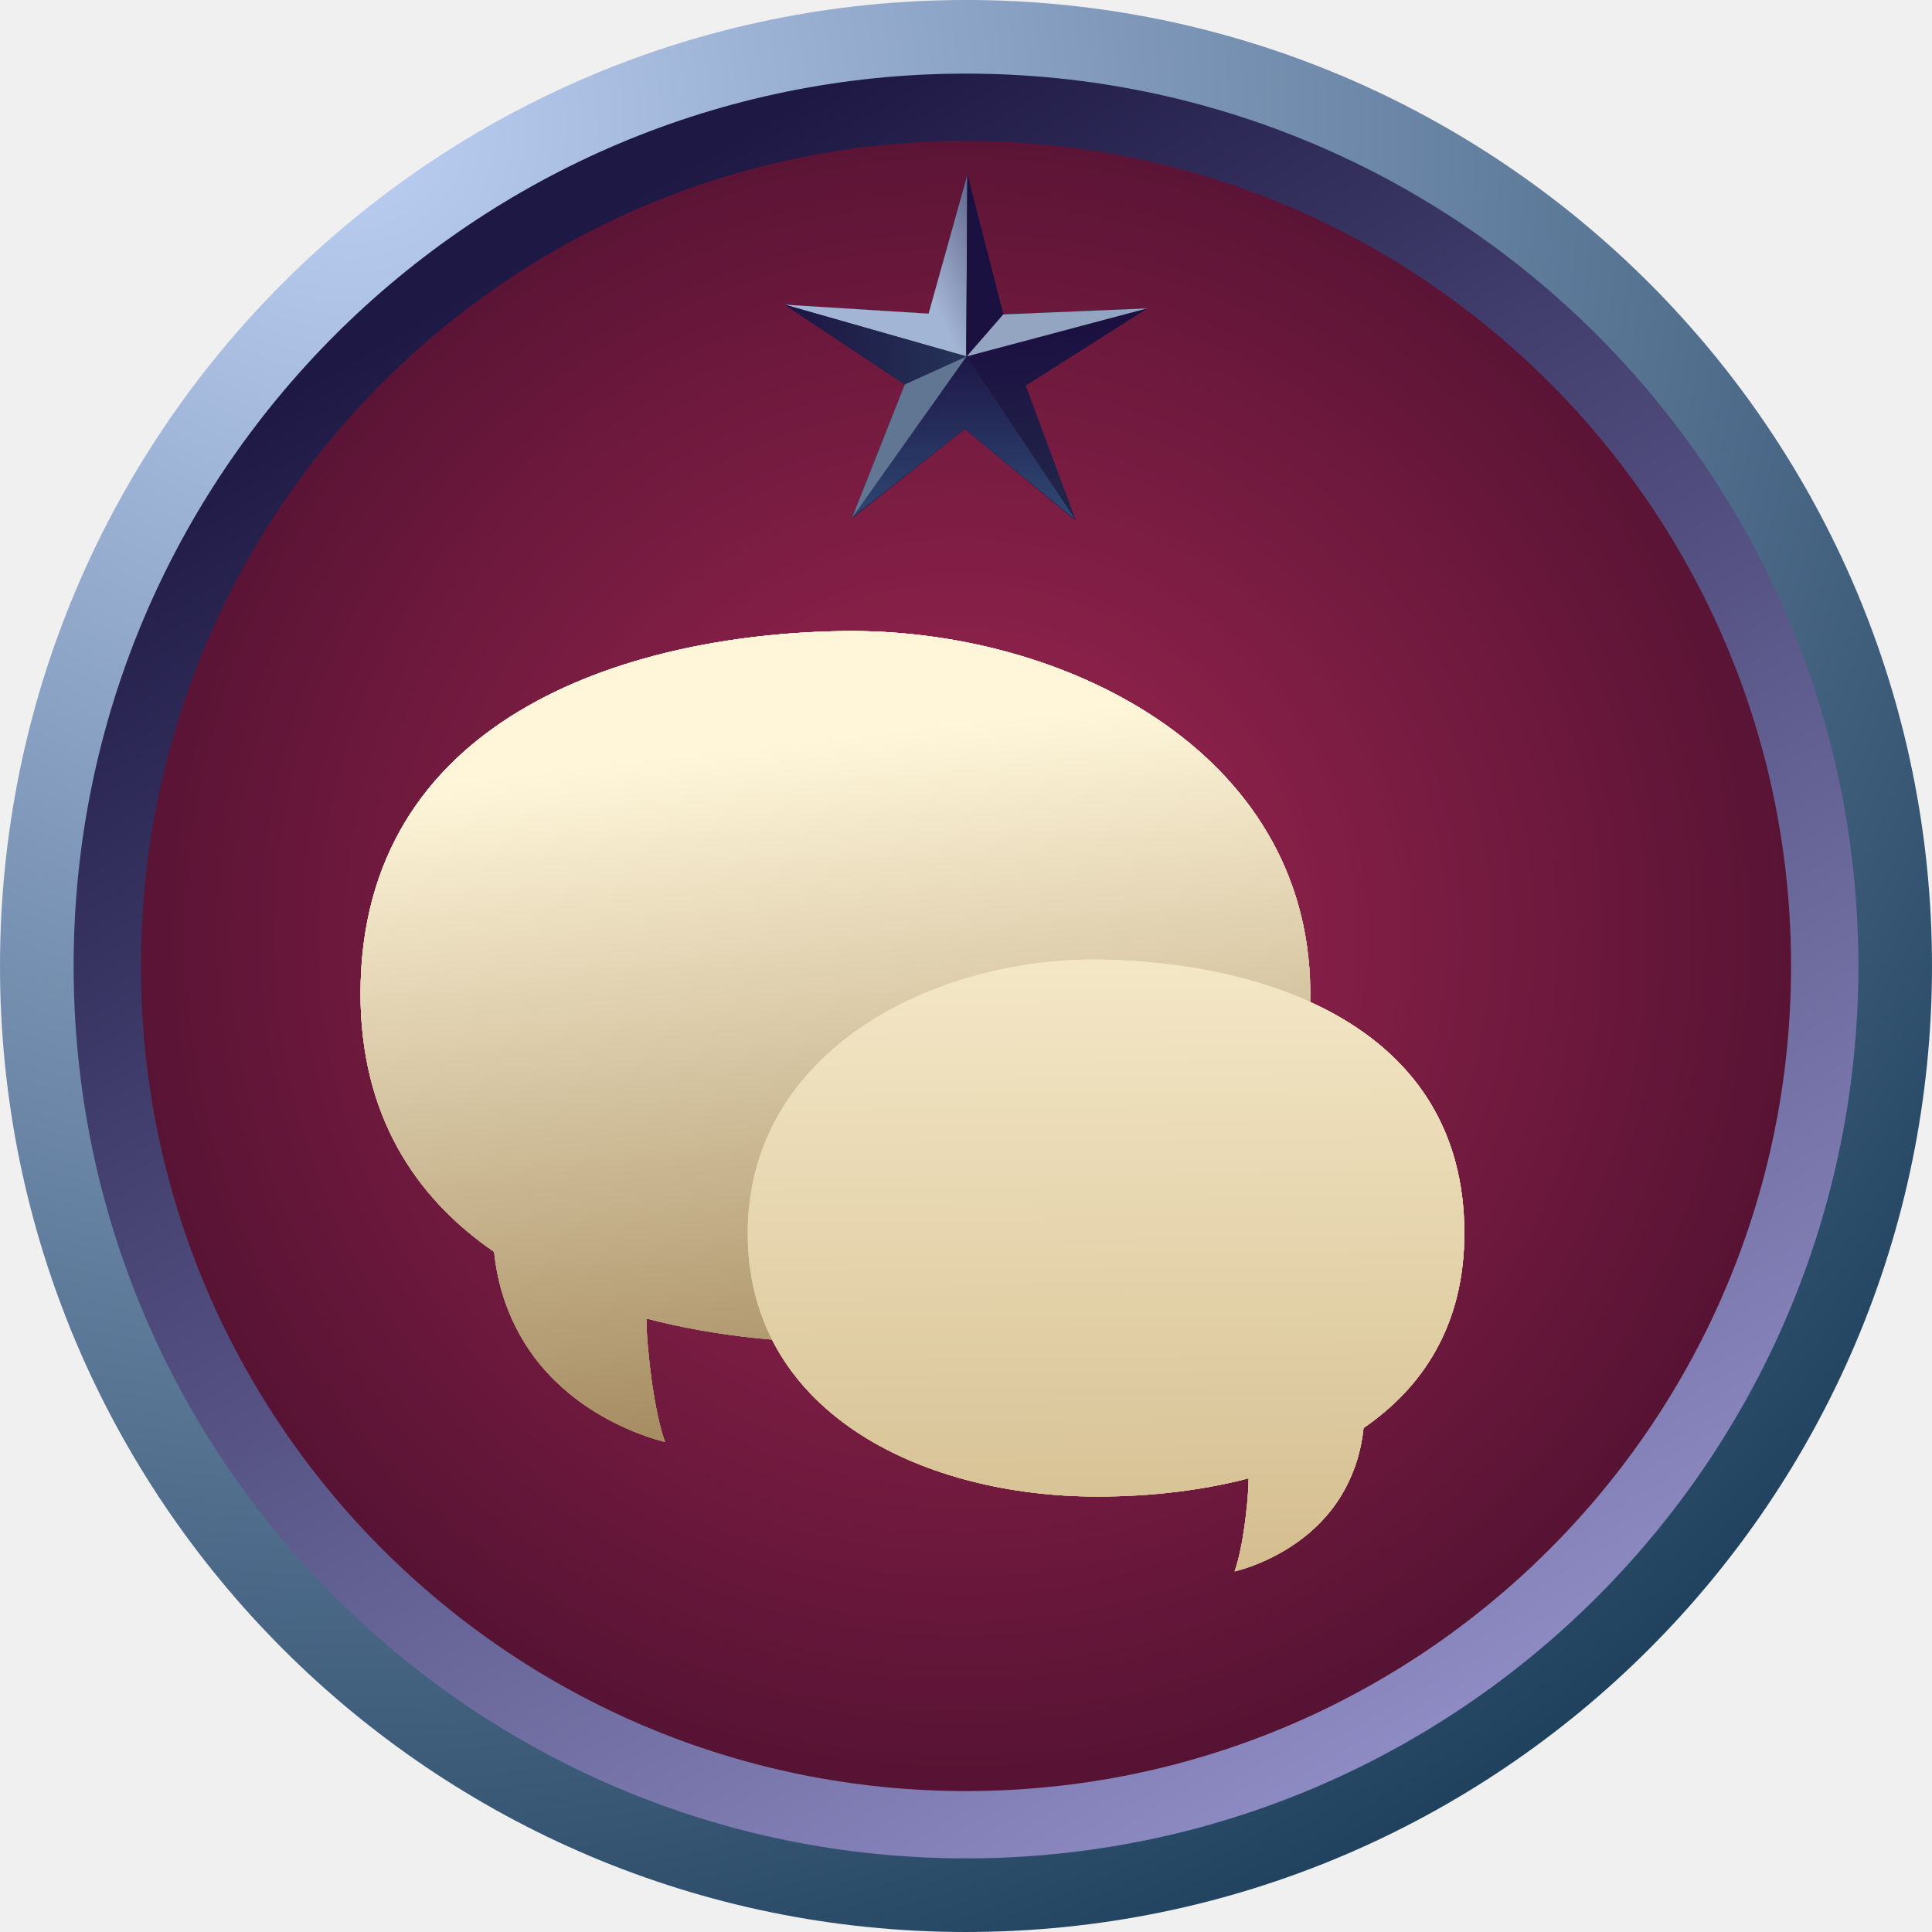
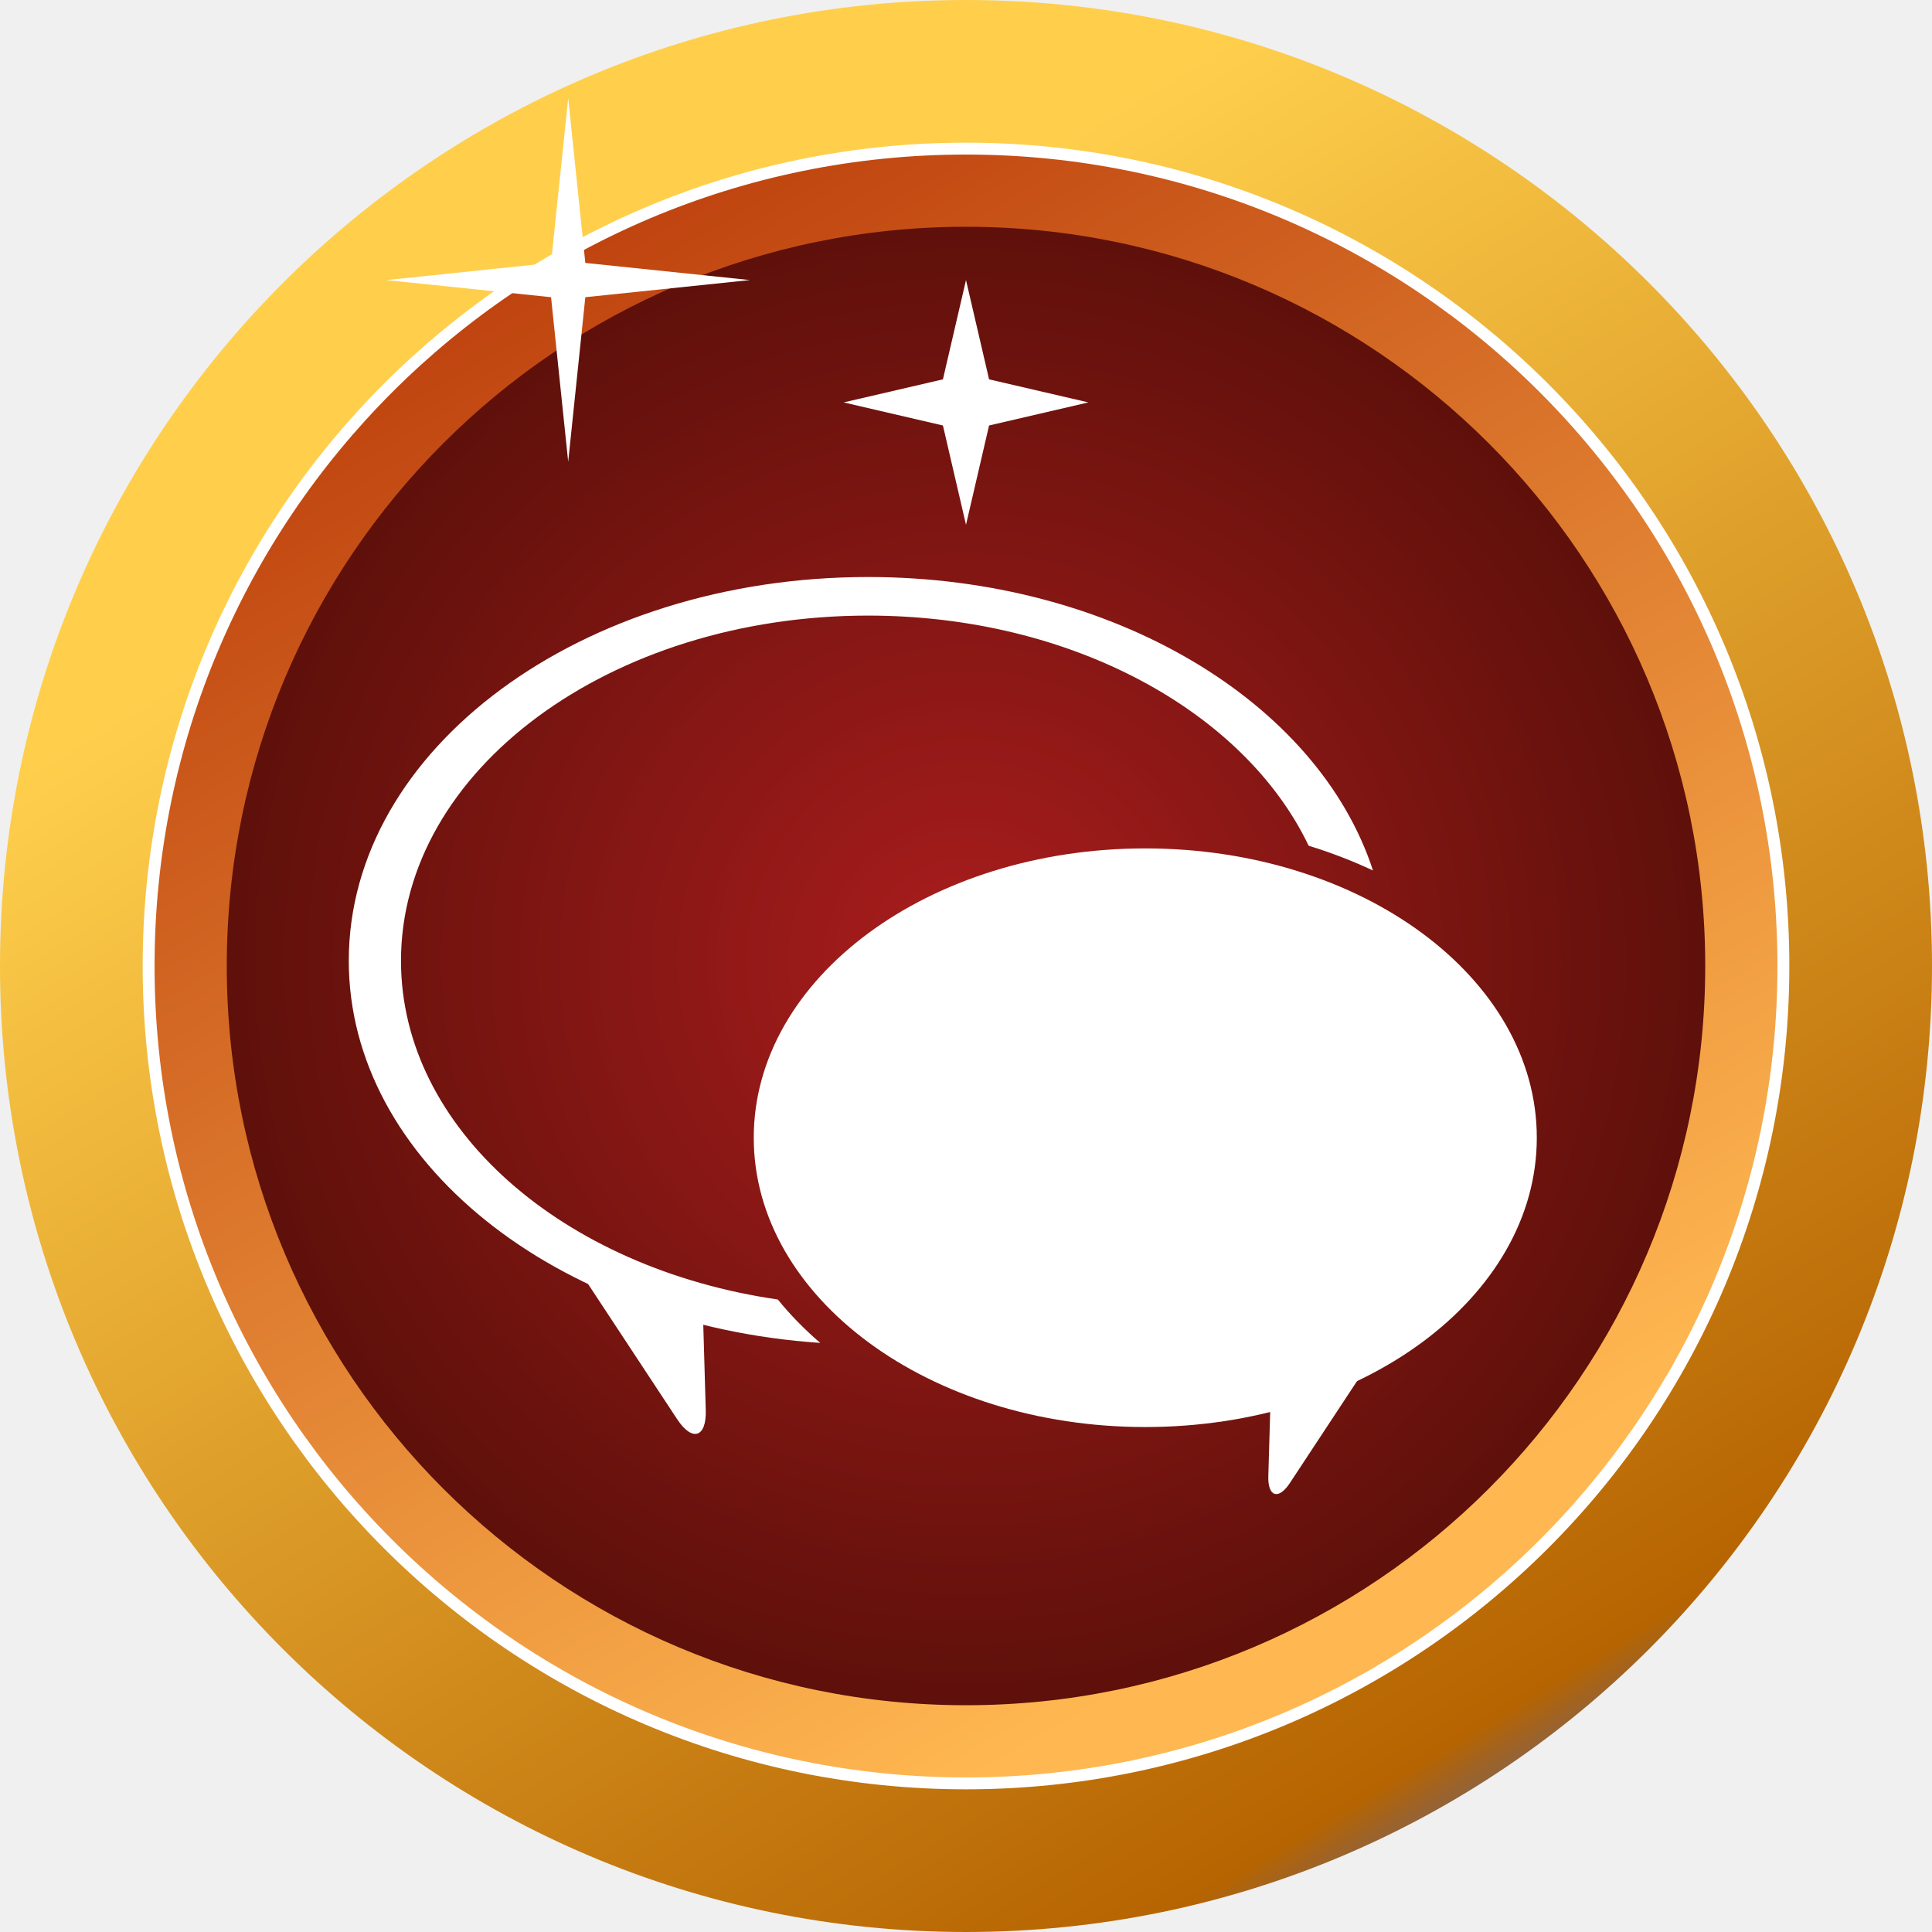
- <svg xmlns="http://www.w3.org/2000/svg" version="1.1" width="266.707" height="266.707" viewBox="1201.338,523.394,266.707,266.707">
-   <defs id="element-162">
-     <clipPath id="clip-1">
-       <path d="M1201.338,790.101v-266.707h266.707v266.707z" id="element-163" fill="none" stroke="none" stroke-width="1" stroke-linecap="butt" stroke-linejoin="miter" />
-     </clipPath>
-     <radialGradient cx="1249.443" cy="540.618" r="291.67" gradientUnits="userSpaceOnUse" id="color-1">
-       <stop offset="0" stop-color="#bdd0f4" id="element-164" />
-       <stop offset="1" stop-color="#173a56" id="element-165" />
+ <svg xmlns="http://www.w3.org/2000/svg" version="1.1" width="1300.156" height="1300.156" viewBox="19.288,-947.222,1300.156,1300.156">
+   <defs id="element-19">
+     <linearGradient x1="446.368" y1="-680.206" x2="1079.179" y2="358.514" gradientUnits="userSpaceOnUse" id="color-1">
+       <stop offset="0" stop-color="#ffcf4c" id="element-20" />
+       <stop offset="0.872" stop-color="#b66401" id="element-21" />
+       <stop offset="0.971" stop-color="#335fcd" id="element-22" />
+       <stop offset="1" stop-color="#747e9a" id="element-23" />
+     </linearGradient>
+     <linearGradient x1="890.163" y1="131.078" x2="374.267" y2="-767.038" gradientUnits="userSpaceOnUse" id="color-2">
+       <stop offset="0" stop-color="#ffb851" id="element-24" />
+       <stop offset="1" stop-color="#bf430f" id="element-25" />
+     </linearGradient>
+     <radialGradient cx="670.09" cy="-300.594" r="694.193" gradientUnits="userSpaceOnUse" id="color-3">
+       <stop offset="0" stop-color="#aa1d1d" id="element-26" />
+       <stop offset="1" stop-color="#410b03" id="element-27" />
    </radialGradient>
-     <linearGradient x1="1281.321" y1="554.558" x2="1403.18" y2="766.67" gradientUnits="userSpaceOnUse" id="color-2">
-       <stop offset="0" stop-color="#1e1944" id="element-166" />
-       <stop offset="1" stop-color="#908ec6" id="element-167" />
-     </linearGradient>
-     <radialGradient cx="1334.017" cy="652.452" r="123.31" gradientUnits="userSpaceOnUse" id="color-3">
-       <stop offset="0" stop-color="#a32753" id="element-168" />
-       <stop offset="1" stop-color="#531232" id="element-169" />
-     </radialGradient>
-     <linearGradient x1="1341.934" y1="590.688" x2="1339.789" y2="570.092" gradientUnits="userSpaceOnUse" id="color-4">
-       <stop offset="0" stop-color="#212349" id="element-170" />
-       <stop offset="1" stop-color="#1b1141" id="element-171" />
-     </linearGradient>
-     <linearGradient x1="1324.668" y1="552.893" x2="1346.645" y2="542.873" gradientUnits="userSpaceOnUse" id="color-5">
-       <stop offset="0" stop-color="#a3b5d4" id="element-172" />
-       <stop offset="1" stop-color="#1b1141" id="element-173" />
-     </linearGradient>
-     <linearGradient x1="1351.835" y1="568.619" x2="1335.952" y2="557.32" gradientUnits="userSpaceOnUse" id="color-6">
-       <stop offset="0" stop-color="#1b1141" id="element-174" />
-       <stop offset="1" stop-color="#1b1141" id="element-175" />
-     </linearGradient>
-     <linearGradient x1="1354.121" y1="567.973" x2="1305.635" y2="569.004" gradientUnits="userSpaceOnUse" id="color-7">
-       <stop offset="0" stop-color="#2c4a66" id="element-176" />
-       <stop offset="1" stop-color="#1b1141" id="element-177" />
-     </linearGradient>
-     <linearGradient x1="1335.76" y1="611.234" x2="1334.402" y2="569.392" gradientUnits="userSpaceOnUse" id="color-8">
-       <stop offset="0" stop-color="#3c6a93" id="element-178" />
-       <stop offset="1" stop-color="#1b1141" id="element-179" />
-     </linearGradient>
-     <linearGradient x1="1341.934" y1="590.688" x2="1339.789" y2="570.092" gradientUnits="userSpaceOnUse" id="color-9">
-       <stop offset="0" stop-color="#212349" id="element-180" />
-       <stop offset="1" stop-color="#1b1141" id="element-181" />
-     </linearGradient>
-     <linearGradient x1="1324.668" y1="552.893" x2="1346.645" y2="542.873" gradientUnits="userSpaceOnUse" id="color-10">
-       <stop offset="0" stop-color="#a3b5d4" id="element-182" />
-       <stop offset="1" stop-color="#1b1141" id="element-183" />
-     </linearGradient>
-     <linearGradient x1="1351.835" y1="568.619" x2="1335.952" y2="557.32" gradientUnits="userSpaceOnUse" id="color-11">
-       <stop offset="0" stop-color="#1b1141" id="element-184" />
-       <stop offset="1" stop-color="#1b1141" id="element-185" />
-     </linearGradient>
-     <linearGradient x1="1354.121" y1="567.973" x2="1305.635" y2="569.004" gradientUnits="userSpaceOnUse" id="color-12">
-       <stop offset="0" stop-color="#2c4a66" id="element-186" />
-       <stop offset="1" stop-color="#1b1141" id="element-187" />
-     </linearGradient>
-     <linearGradient x1="1335.76" y1="611.234" x2="1334.402" y2="569.392" gradientUnits="userSpaceOnUse" id="color-13">
-       <stop offset="0" stop-color="#3c6a93" id="element-188" />
-       <stop offset="1" stop-color="#1b1141" id="element-189" />
-     </linearGradient>
-     <clipPath id="clip-2">
-       <path d="M1251.107,740.321v-129.816h152.38v129.816z" id="element-190" fill="none" stroke="none" stroke-width="1" stroke-linecap="butt" stroke-linejoin="miter" />
-     </clipPath>
-     <linearGradient x1="1343.84" y1="621.899" x2="1360.155" y2="764.36" gradientUnits="userSpaceOnUse" id="color-14">
-       <stop offset="0" stop-color="#fff6da" id="element-191" />
-       <stop offset="1" stop-color="#775421" id="element-192" />
-     </linearGradient>
-     <linearGradient x1="1353.498" y1="625.968" x2="1354.589" y2="746.521" gradientUnits="userSpaceOnUse" id="color-15">
-       <stop offset="0" stop-color="#fff6da" id="element-193" />
-       <stop offset="1" stop-color="#d2bb8c" id="element-194" />
-     </linearGradient>
-     <linearGradient x1="1343.84" y1="621.899" x2="1360.155" y2="764.36" gradientUnits="userSpaceOnUse" id="color-16">
-       <stop offset="0" stop-color="#fff6da" id="element-195" />
-       <stop offset="1" stop-color="#775421" id="element-196" />
-     </linearGradient>
-     <linearGradient x1="1353.498" y1="625.968" x2="1354.589" y2="746.521" gradientUnits="userSpaceOnUse" id="color-17">
-       <stop offset="0" stop-color="#fff6da" id="element-197" />
-       <stop offset="1" stop-color="#d2bb8c" id="element-198" />
-     </linearGradient>
-     <linearGradient x1="1343.84" y1="621.899" x2="1360.155" y2="764.36" gradientUnits="userSpaceOnUse" id="color-18">
-       <stop offset="0" stop-color="#fff6da" id="element-199" />
-       <stop offset="1" stop-color="#775421" id="element-200" />
-     </linearGradient>
-     <linearGradient x1="1343.84" y1="621.899" x2="1360.155" y2="764.36" gradientUnits="userSpaceOnUse" id="color-19">
-       <stop offset="0" stop-color="#fff6da" id="element-201" />
-       <stop offset="1" stop-color="#775421" id="element-202" />
-     </linearGradient>
-     <linearGradient x1="1353.498" y1="625.968" x2="1354.589" y2="746.521" gradientUnits="userSpaceOnUse" id="color-20">
-       <stop offset="0" stop-color="#fff6da" id="element-203" />
-       <stop offset="1" stop-color="#d2bb8c" id="element-204" />
-     </linearGradient>
-     <linearGradient x1="1353.498" y1="625.968" x2="1354.589" y2="746.521" gradientUnits="userSpaceOnUse" id="color-21">
-       <stop offset="0" stop-color="#fff6da" id="element-205" />
-       <stop offset="1" stop-color="#d2bb8c" id="element-206" />
-     </linearGradient>
  </defs>
-   <g fill="none" fill-rule="nonzero" stroke="none" stroke-width="none" stroke-linecap="none" stroke-linejoin="none" stroke-miterlimit="10" stroke-dasharray="" stroke-dashoffset="0" font-family="none" font-weight="none" font-size="none" text-anchor="none" id="element-207">
-     <g id="element-208">
-       <g clip-path="url(#clip-1)" id="Group 1">
-         <g id="element-209" stroke-width="0" stroke-linecap="round" stroke-linejoin="round">
-           <g id="element-210">
-             <g id="element-211">
-               <path d="M1201.338,656.747c0,-73.649 59.704,-133.353 133.353,-133.353c73.649,0 133.353,59.704 133.353,133.353c0,73.649 -59.704,133.353 -133.353,133.353c-73.649,0 -133.353,-59.704 -133.353,-133.353z" id="Path 1" fill="url(#color-1)" stroke="#000000" />
-               <path d="M1211.5,656.747c0,-68.036 55.154,-123.191 123.191,-123.191c68.036,0 123.191,55.154 123.191,123.191c0,68.036 -55.154,123.191 -123.191,123.191c-68.036,0 -123.191,-55.154 -123.191,-123.191z" id="element-212" fill="url(#color-2)" stroke="#000000" />
-               <path d="M1220.794,656.747c0,-62.904 50.994,-113.897 113.897,-113.897c62.904,0 113.897,50.994 113.897,113.897c0,62.904 -50.994,113.897 -113.897,113.897c-62.904,0 -113.897,-50.994 -113.897,-113.897z" id="element-213" fill="url(#color-3)" stroke="#000000" />
-               <g id="element-214" stroke="#ff2020">
-                 <path d="M1339.832,566.799l19.863,-0.832l-16.779,10.662l6.929,18.634l-15.325,-12.663l-15.58,12.348l7.308,-18.488l-16.558,-11.002l19.842,1.237l5.347,-19.148z" id="element-215" fill="url(#color-4)" />
-                 <path d="M1334.721,572.612l-25.032,-7.154l19.842,1.237l5.347,-19.148z" id="element-216" fill="url(#color-5)" />
-                 <path d="M1339.832,566.799l19.863,-0.832l-24.974,6.645l0.156,-25.065z" id="element-217" fill="url(#color-6)" />
-                 <path d="M1326.247,576.46l-16.558,-11.002l25.104,7.135z" id="element-218" fill="url(#color-7)" />
-                 <path d="M1334.792,572.593l-15.853,22.355l7.308,-18.488z" id="element-219" fill="#617693" />
-                 <path d="M1334.519,582.6l-15.406,12.102l15.679,-22.109l15.003,22.536z" id="element-220" fill="url(#color-8)" />
-                 <path d="M1339.832,566.799l19.863,-0.832l-24.903,6.626z" id="element-221" fill="#93a5c0" />
-                 <path d="M1339.832,566.799l19.863,-0.832l-16.779,10.662l6.929,18.634l-15.325,-12.663l-15.58,12.348l7.308,-18.488l-16.558,-11.002l19.842,1.237l5.347,-19.148z" id="element-222" fill="url(#color-9)" />
-                 <path d="M1334.721,572.612l-25.032,-7.154l19.842,1.237l5.347,-19.148z" id="element-223" fill="url(#color-10)" />
-                 <path d="M1339.832,566.799l19.863,-0.832l-24.974,6.645l0.156,-25.065z" id="element-224" fill="url(#color-11)" />
-                 <path d="M1326.247,576.46l-16.558,-11.002l25.104,7.135z" id="element-225" fill="url(#color-12)" />
-                 <path d="M1334.792,572.593l-15.853,22.355l7.308,-18.488z" id="element-226" fill="#617693" />
-                 <path d="M1334.519,582.6l-15.406,12.102l15.679,-22.109l15.003,22.536z" id="element-227" fill="url(#color-13)" />
-                 <path d="M1339.832,566.799l19.863,-0.832l-24.903,6.626z" id="element-228" fill="#93a5c0" />
-               </g>
-             </g>
-           </g>
-         </g>
-       </g>
+   <g fill="none" fill-rule="nonzero" stroke="none" stroke-width="none" stroke-linecap="round" stroke-linejoin="round" stroke-miterlimit="10" stroke-dasharray="" stroke-dashoffset="0" font-family="none" font-weight="none" font-size="none" text-anchor="none" id="element-28">
+     <path d="M653.84,-656.781l15.526,-66.812l15.526,66.812l66.812,15.526l-66.812,15.526l-15.526,66.812l-15.526,-66.812l-66.812,-15.526z" id="Path 3" fill="#ffffff" stroke="#000000" stroke-width="0" />
+     <g fill="url(#color-1)" stroke="#000000" stroke-width="0" id="element-29">
+       <path d="M19.288,-297.145c0,-359.028 291.05,-650.078 650.078,-650.078c359.028,0 650.078,291.05 650.078,650.078c0,359.028 -291.05,650.078 -650.078,650.078c-359.028,0 -650.078,-291.05 -650.078,-650.078z" id="Path 1 2" />
    </g>
-     <g id="element-229">
-       <g clip-path="url(#clip-2)" id="element-230">
-         <g id="Group 1 1" stroke="#000000" stroke-width="0" stroke-linecap="round" stroke-linejoin="round">
-           <g id="element-231" fill="url(#color-14)">
-             <path d="M1251.107,660.568c0,-37.764 36.26,-49.584 66.504,-50.054c30.245,-0.47 64.29,16.374 64.606,49.577c0.315,33.203 -31.686,48.168 -62.252,48.643c-9.51,0.148 -19.769,-0.803 -29.389,-3.322c0.009,1.097 0.06,2.261 0.167,3.49c0.853,9.83 2.407,13.541 2.407,13.541c0,0 -12.563,-2.692 -19.345,-13.59c-2.739,-4.402 -3.874,-8.875 -4.253,-12.643c-10.975,-7.528 -18.446,-18.963 -18.446,-35.642z" id="Path 1 1" />
-           </g>
-           <g id="element-232" fill="url(#color-15)">
-             <path d="M1351.533,729.977c-23.062,-0.359 -47.207,-11.65 -46.97,-36.702c0.238,-25.052 25.925,-37.761 48.745,-37.406c22.82,0.355 50.178,9.273 50.178,37.766c0,12.585 -5.636,21.213 -13.917,26.893c-0.286,2.843 -1.142,6.218 -3.209,9.539c-5.117,8.223 -14.596,10.254 -14.596,10.254c0,0 1.173,-2.801 1.816,-10.217c0.08,-0.927 0.119,-1.806 0.126,-2.633c-7.259,1.9 -14.999,2.618 -22.175,2.506z" id="element-233" />
-           </g>
-         </g>
-       </g>
+     <path d="M192.647,-303.958c0,-251.175 210.683,-454.793 470.573,-454.793c259.89,0 470.573,203.618 470.573,454.793c0,251.175 -210.683,454.793 -470.573,454.793c-259.89,0 -470.573,-203.618 -470.573,-454.793z" id="element-30" fill="#ffffff" stroke="#000000" stroke-width="0" />
+     <g fill="url(#color-2)" stroke="#ffffff" stroke-width="8" id="element-31">
+       <path d="M119.3,-297.145c0,-303.793 246.273,-550.066 550.066,-550.066c303.793,0 550.066,246.273 550.066,550.066c0,303.793 -246.273,550.066 -550.066,550.066c-303.793,0 -550.066,-246.273 -550.066,-550.066zM669.366,191.149c269.677,0 488.294,-218.617 488.294,-488.294c0,-269.677 -218.617,-488.294 -488.294,-488.294c-269.677,0 -488.294,218.617 -488.294,488.294c0,269.677 218.617,488.294 488.294,488.294z" id="CompoundPath 1 2" />
    </g>
-     <path d="M1251.107,740.321v-129.816h152.38v129.816z" id="Shape 1 1" fill="none" stroke="none" stroke-width="1" stroke-linecap="butt" stroke-linejoin="miter" />
-     <g stroke="#000000" stroke-width="0" stroke-linecap="round" stroke-linejoin="round" id="element-234">
-       <g id="element-235">
-         <g id="element-236" fill="url(#color-16)">
-           <path d="M1251.107,660.568c0,-37.764 36.26,-49.584 66.504,-50.054c30.245,-0.47 64.29,16.374 64.606,49.577c0.315,33.203 -31.686,48.168 -62.252,48.643c-9.51,0.148 -19.769,-0.803 -29.389,-3.322c0.009,1.097 0.06,2.261 0.167,3.49c0.853,9.83 2.407,13.541 2.407,13.541c0,0 -12.563,-2.692 -19.345,-13.59c-2.739,-4.402 -3.874,-8.875 -4.253,-12.643c-10.975,-7.528 -18.446,-18.963 -18.446,-35.642z" id="element-237" />
-         </g>
-         <g id="element-238" fill="url(#color-17)">
-           <path d="M1351.533,729.977c-23.062,-0.359 -47.207,-11.65 -46.97,-36.702c0.238,-25.052 25.925,-37.761 48.745,-37.406c22.82,0.355 50.178,9.273 50.178,37.766c0,12.585 -5.636,21.213 -13.917,26.893c-0.286,2.843 -1.142,6.218 -3.209,9.539c-5.117,8.223 -14.596,10.254 -14.596,10.254c0,0 1.173,-2.801 1.816,-10.217c0.08,-0.927 0.119,-1.806 0.126,-2.633c-7.259,1.9 -14.999,2.618 -22.175,2.506z" id="element-239" />
-         </g>
-       </g>
+     <g fill="url(#color-3)" stroke="#000000" stroke-width="0" id="element-32">
+       <path d="M171.893,-297.145c0,-274.747 222.726,-497.473 497.473,-497.473c274.747,0 497.473,222.726 497.473,497.473c0,274.747 -222.726,497.473 -497.473,497.473c-274.747,0 -497.473,-222.726 -497.473,-497.473z" id="CompoundPath 2" />
    </g>
-     <g fill="url(#color-18)" stroke="#000000" stroke-width="0" stroke-linecap="round" stroke-linejoin="round" id="element-240">
-       <g id="element-241">
-         <path d="M1251.107,660.568c0,-37.764 36.26,-49.584 66.504,-50.054c30.245,-0.47 64.29,16.374 64.606,49.577c0.315,33.203 -31.686,48.168 -62.252,48.643c-9.51,0.148 -19.769,-0.803 -29.389,-3.322c0.009,1.097 0.06,2.261 0.167,3.49c0.853,9.83 2.407,13.541 2.407,13.541c0,0 -12.563,-2.692 -19.345,-13.59c-2.739,-4.402 -3.874,-8.875 -4.253,-12.643c-10.975,-7.528 -18.446,-18.963 -18.446,-35.642z" id="element-242" />
-       </g>
-     </g>
-     <g fill="url(#color-19)" stroke="#000000" stroke-width="0" stroke-linecap="round" stroke-linejoin="round" id="element-243">
-       <path d="M1251.107,660.568c0,-37.764 36.26,-49.584 66.504,-50.054c30.245,-0.47 64.29,16.374 64.606,49.577c0.315,33.203 -31.686,48.168 -62.252,48.643c-9.51,0.148 -19.769,-0.803 -29.389,-3.322c0.009,1.097 0.06,2.261 0.167,3.49c0.853,9.83 2.407,13.541 2.407,13.541c0,0 -12.563,-2.692 -19.345,-13.59c-2.739,-4.402 -3.874,-8.875 -4.253,-12.643c-10.975,-7.528 -18.446,-18.963 -18.446,-35.642z" id="element-244" />
-     </g>
-     <g fill="url(#color-20)" stroke="#000000" stroke-width="0" stroke-linecap="round" stroke-linejoin="round" id="element-245">
-       <g id="element-246">
-         <path d="M1351.533,729.977c-23.062,-0.359 -47.207,-11.65 -46.97,-36.702c0.238,-25.052 25.925,-37.761 48.745,-37.406c22.82,0.355 50.178,9.273 50.178,37.766c0,12.585 -5.636,21.213 -13.917,26.893c-0.286,2.843 -1.142,6.218 -3.209,9.539c-5.117,8.223 -14.596,10.254 -14.596,10.254c0,0 1.173,-2.801 1.816,-10.217c0.08,-0.927 0.119,-1.806 0.126,-2.633c-7.259,1.9 -14.999,2.618 -22.175,2.506z" id="element-247" />
-       </g>
-     </g>
-     <g fill="url(#color-21)" stroke="#000000" stroke-width="0" stroke-linecap="round" stroke-linejoin="round" id="element-248">
-       <path d="M1351.533,729.977c-23.062,-0.359 -47.207,-11.65 -46.97,-36.702c0.238,-25.052 25.925,-37.761 48.745,-37.406c22.82,0.355 50.178,9.273 50.178,37.766c0,12.585 -5.636,21.213 -13.917,26.893c-0.286,2.843 -1.142,6.218 -3.209,9.539c-5.117,8.223 -14.596,10.254 -14.596,10.254c0,0 1.173,-2.801 1.816,-10.217c0.08,-0.927 0.119,-1.806 0.126,-2.633c-7.259,1.9 -14.999,2.618 -22.175,2.506z" id="element-249" />
-     </g>
+     <path d="M390.127,-770.282l11.531,-110.777l11.531,110.777l110.777,11.531l-110.777,11.531l-11.531,110.777l-11.531,-110.777l-110.777,-11.531z" id="element-33" fill="#ffffff" stroke="#ffffff" stroke-width="0" />
+     <path d="M653.84,-691.939l15.526,-66.812l15.526,66.812l66.812,15.526l-66.812,15.526l-15.526,66.812l-15.526,-66.812l-66.812,-15.526z" id="element-34" fill="#ffffff" stroke="#000000" stroke-width="0" />
+     <path d="M603.491,-558.917c164.697,0 302.785,84.183 339.761,197.495c-13.69,-6.418 -28.165,-12.005 -43.294,-16.663c-43.15,-90.224 -159.593,-154.867 -296.467,-154.867c-173.611,0 -314.35,103.999 -314.35,232.288c0,112.928 109.054,207.035 253.587,227.952c8.401,10.344 17.96,20.116 28.544,29.218c-177.913,-12.017 -317.268,-122.568 -317.268,-257.17c0,-142.629 156.471,-258.253 349.488,-258.253z" id="element-35" fill="#ffffff" stroke="#000000" stroke-width="0" />
+     <path d="M1053.493,-181.581c0,-107.528 -117.964,-194.698 -263.48,-194.698c-145.516,0 -263.48,87.169 -263.48,194.698c0,107.528 117.964,194.698 263.48,194.698c145.516,0 263.48,-87.169 263.48,-194.698z" id="element-36" fill="#ffffff" stroke="#000000" stroke-width="0" />
+     <path d="M400.808,-104.727l74.184,112.575c10.156,15.412 19.777,12.374 19.243,-6.075l-2.065,-71.292z" id="element-37" fill="#ffffff" stroke="#000000" stroke-width="0" />
+     <path d="M943.252,-34.093l-55.928,84.871c-7.657,11.619 -14.91,9.329 -14.507,-4.58l1.557,-53.747z" id="element-38" fill="#ffffff" stroke="#000000" stroke-width="0" />
  </g>
</svg>
